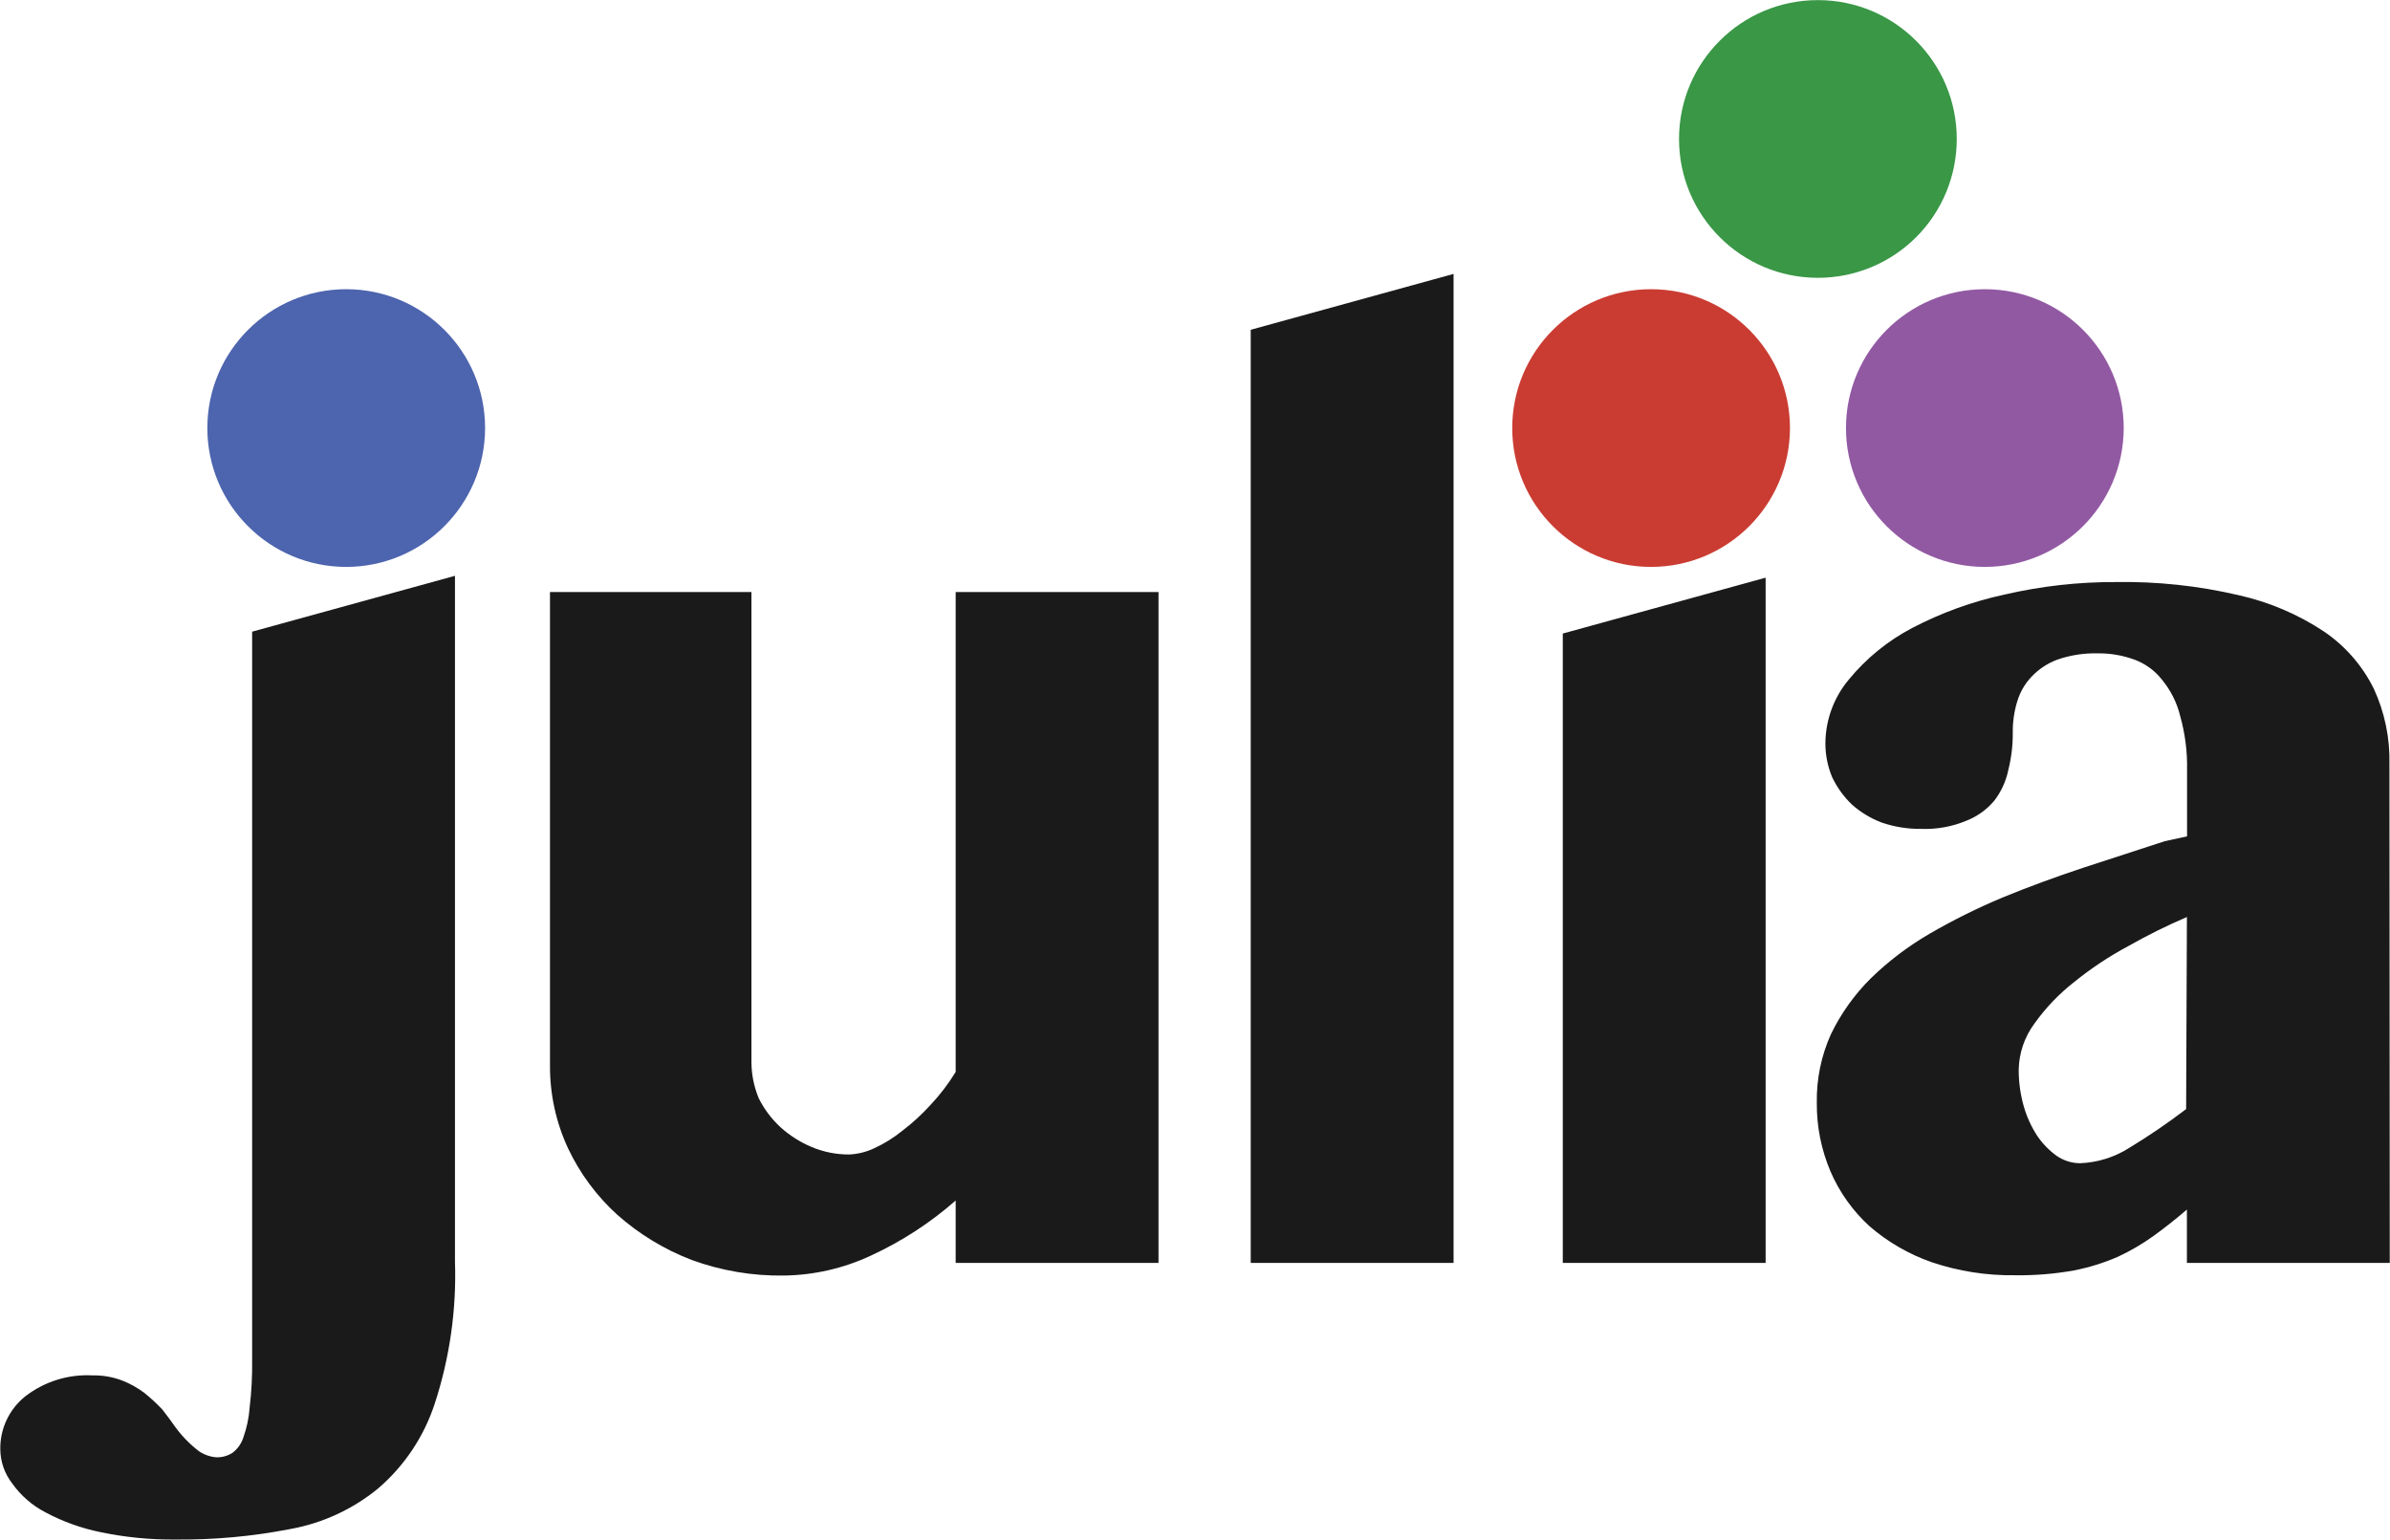
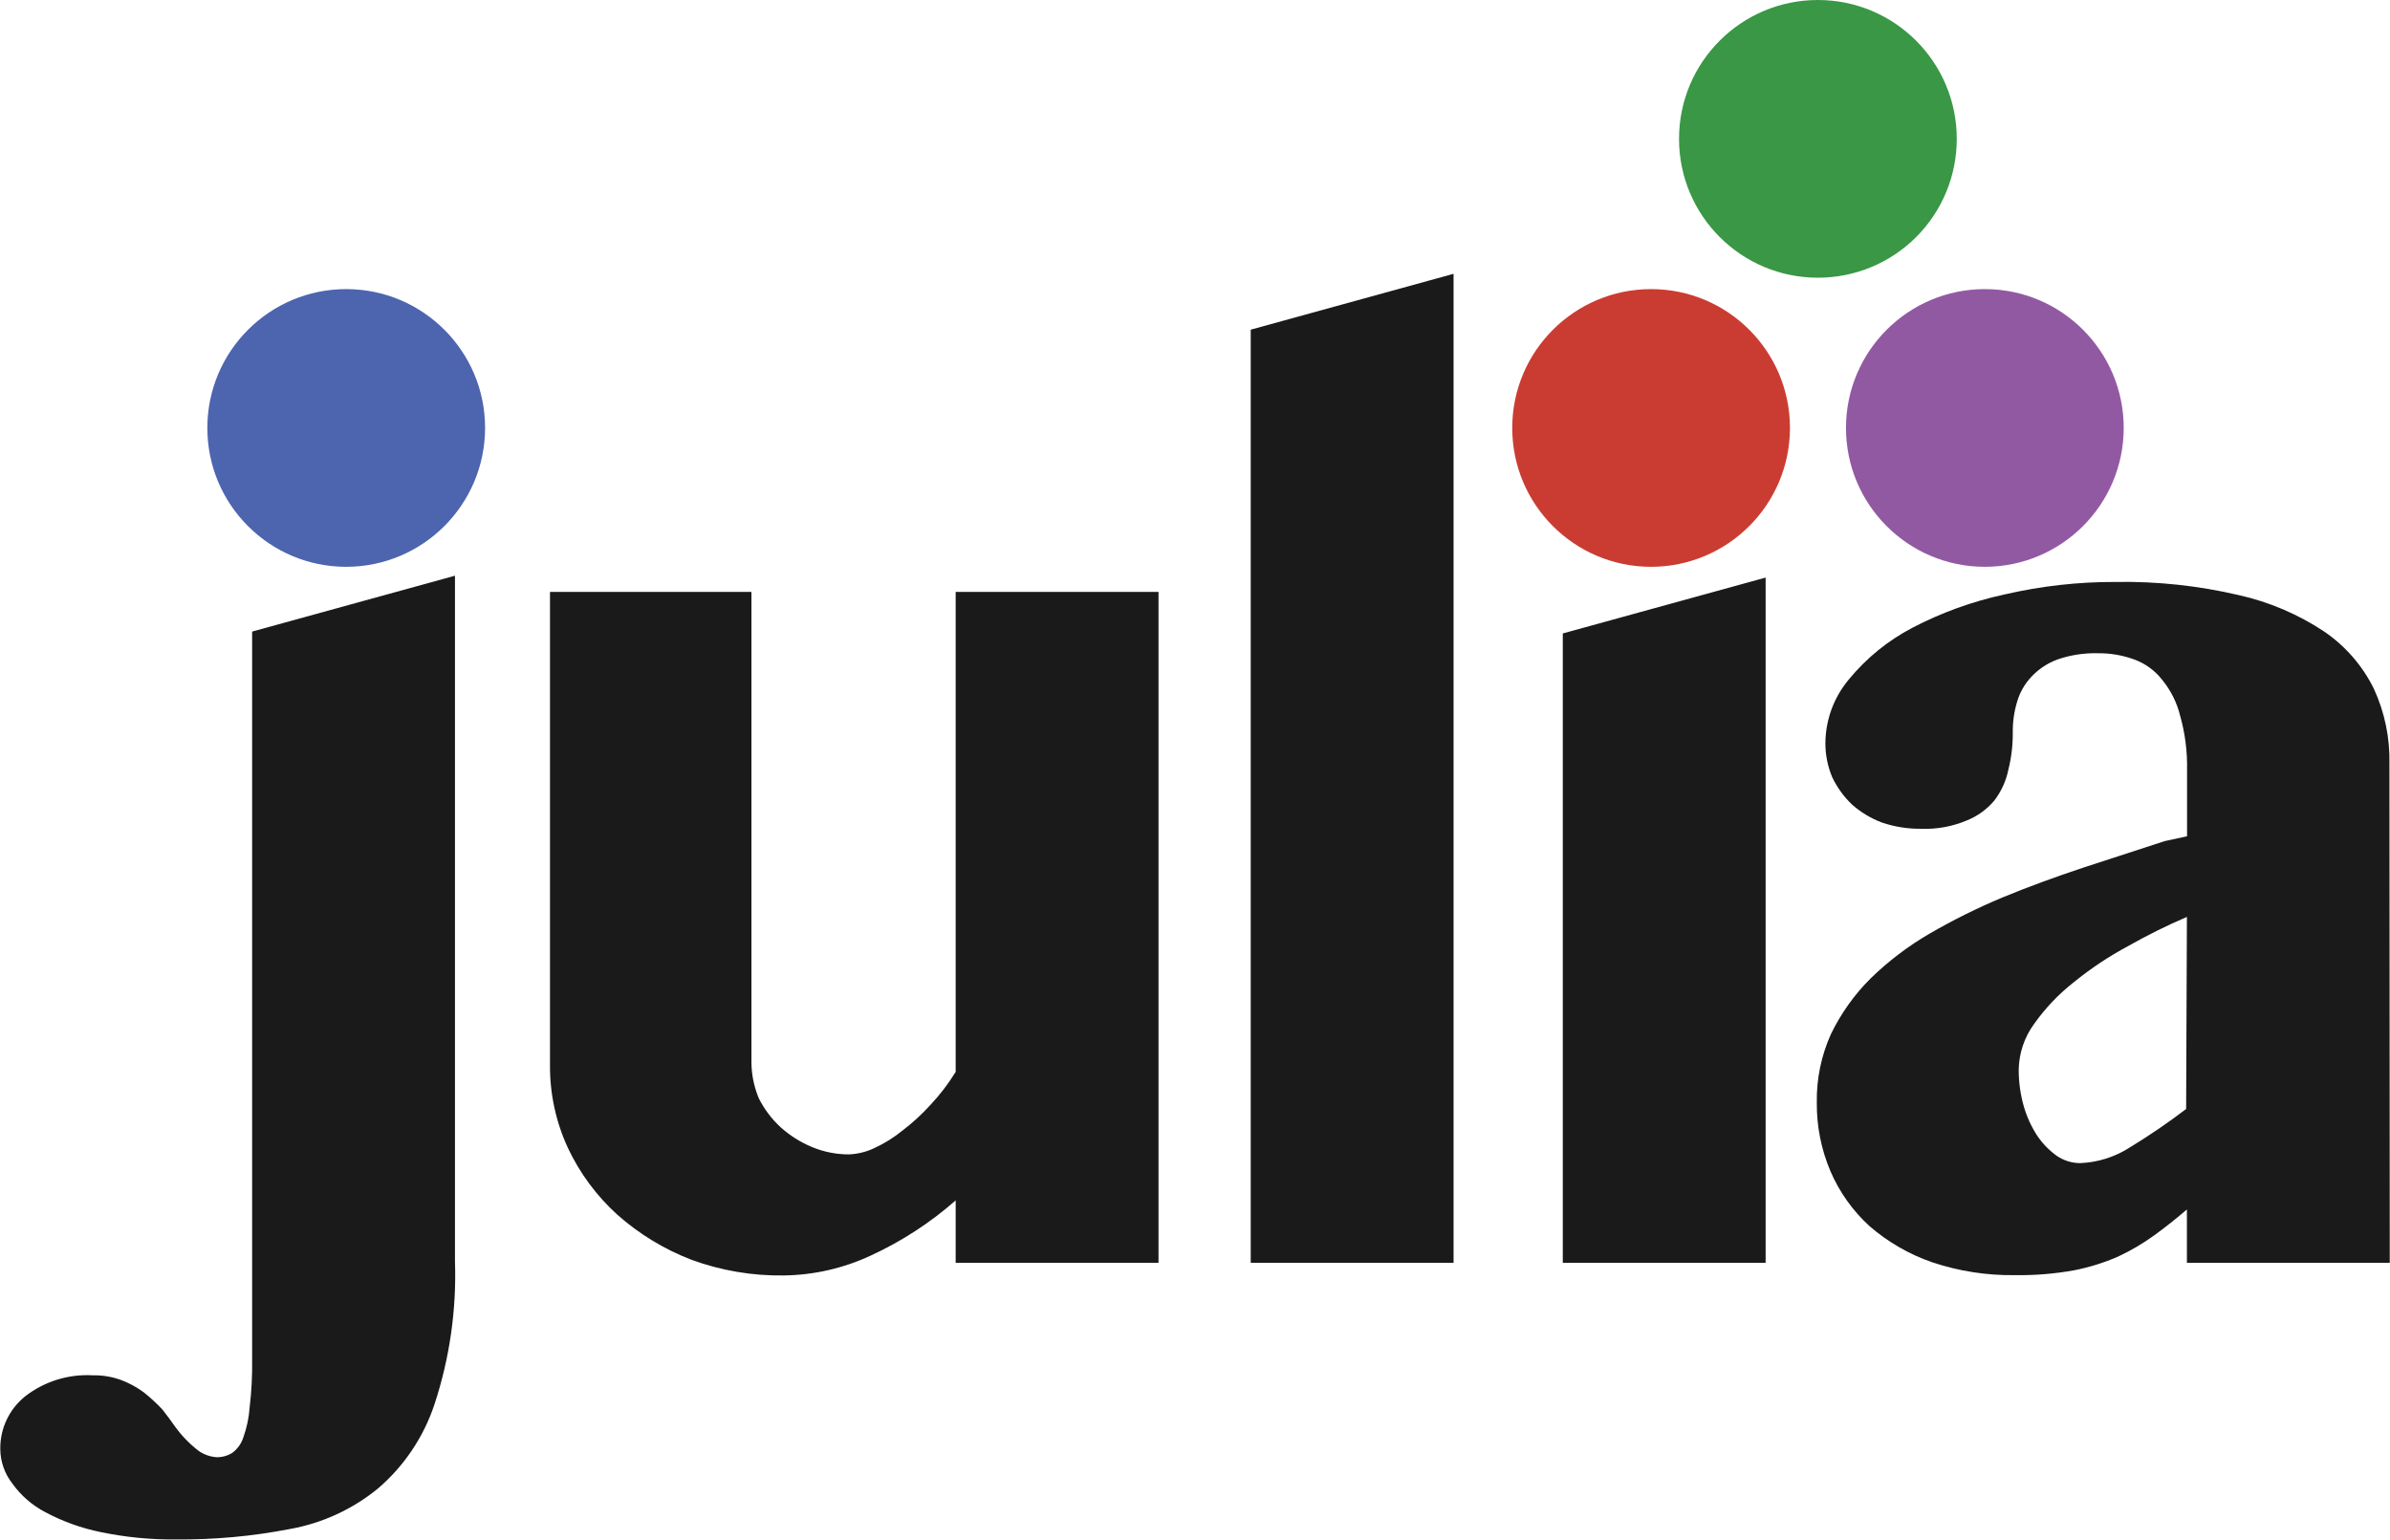
- <svg xmlns="http://www.w3.org/2000/svg" height="1611" viewBox="-.019 0 153.175 98.693" width="2500">
+ <svg xmlns="http://www.w3.org/2000/svg" viewBox="-.019 0 153.175 98.693">
  <path d="m93.14 80.94h-13v-59.81l13-3.58z" fill="#1a1a1a" />
  <path d="m22.17 36.33a8.9 8.9 0 1 1 8.9-8.9 8.91 8.91 0 0 1 -8.9 8.9z" fill="#4d64ae" />
  <path d="m29.14 80.83a26.48 26.48 0 0 1 -1.31 9.17 12.12 12.12 0 0 1 -3.62 5.4 12.33 12.33 0 0 1 -5.64 2.6 36.64 36.64 0 0 1 -7.32.67 22.47 22.47 0 0 1 -4.81-.47 13 13 0 0 1 -3.54-1.27 6 6 0 0 1 -2.14-1.86 3.62 3.62 0 0 1 -.76-2.19 4.26 4.26 0 0 1 1.59-3.38 6.47 6.47 0 0 1 4.33-1.35 5 5 0 0 1 1.87.32 6 6 0 0 1 1.43.79 12 12 0 0 1 1.16 1.07c.31.4.59.77.83 1.12a7.58 7.58 0 0 0 1.51 1.55 2.3 2.3 0 0 0 1.15.4 1.85 1.85 0 0 0 1-.28 2 2 0 0 0 .71-1 7.18 7.18 0 0 0 .4-1.91 23.12 23.12 0 0 0 .16-3.06v-46.67l13-3.58zm19-42.89v30.06a6.14 6.14 0 0 0 .47 2.39 6.45 6.45 0 0 0 1.39 1.85 7 7 0 0 0 2 1.27 6.12 6.12 0 0 0 2.4.48 4.2 4.2 0 0 0 1.61-.4 8.42 8.42 0 0 0 1.8-1.12 13.27 13.27 0 0 0 1.81-1.66 12.92 12.92 0 0 0 1.61-2.11v-30.76h13v43h-13v-4a22.47 22.47 0 0 1 -5.43 3.53 13.62 13.62 0 0 1 -5.59 1.28 16.52 16.52 0 0 1 -5.9-1 15.59 15.59 0 0 1 -4.76-2.89 13.56 13.56 0 0 1 -3.17-4.28 12.41 12.41 0 0 1 -1.15-5.29v-30.35z" fill="#1a1a1a" />
  <path d="m105.79 36.33a8.9 8.9 0 1 1 8.91-8.9 8.91 8.91 0 0 1 -8.91 8.9z" fill="#ca3c32" />
  <path d="m127.18 36.33a8.9 8.9 0 1 1 8.91-8.9 8.91 8.91 0 0 1 -8.91 8.9z" fill="#9259a3" />
  <path d="m116.49 17.8a8.9 8.9 0 1 1 8.9-8.9 8.89 8.89 0 0 1 -8.9 8.9z" fill="#399746" />
  <path d="m100.14 40.6 13-3.58v43.92h-13zm40 18.17a37.64 37.64 0 0 0 -3.77 1.87 21.89 21.89 0 0 0 -3.46 2.3 12.77 12.77 0 0 0 -2.55 2.67 5.12 5.12 0 0 0 -1 2.94 8.53 8.53 0 0 0 .32 2.34 7 7 0 0 0 .87 1.91 5.15 5.15 0 0 0 1.23 1.27 2.67 2.67 0 0 0 1.51.48 6.3 6.3 0 0 0 3.18-1 41.31 41.31 0 0 0 3.62-2.47zm13 22.17h-13v-3.42c-.71.61-1.42 1.17-2.11 1.67a14.2 14.2 0 0 1 -2.3 1.35 13.56 13.56 0 0 1 -2.82.88 19.75 19.75 0 0 1 -3.78.31 16 16 0 0 1 -5.33-.83 12.23 12.23 0 0 1 -4-2.31 10.23 10.23 0 0 1 -2.51-3.53 11 11 0 0 1 -.87-4.37 10.27 10.27 0 0 1 .91-4.42 13.11 13.11 0 0 1 2.55-3.57 19.36 19.36 0 0 1 3.77-2.86 40.26 40.26 0 0 1 4.65-2.31c1.67-.69 3.4-1.32 5.17-1.91l5.25-1.71 1.43-.31v-4.26a11.91 11.91 0 0 0 -.44-3.45 5.82 5.82 0 0 0 -1.15-2.31 4 4 0 0 0 -1.79-1.31 6.6 6.6 0 0 0 -2.34-.4 7.38 7.38 0 0 0 -2.59.4 4.37 4.37 0 0 0 -1.67 1.11 3.94 3.94 0 0 0 -.91 1.59 6.52 6.52 0 0 0 -.28 2 9.51 9.51 0 0 1 -.28 2.35 4.85 4.85 0 0 1 -.91 2 4.47 4.47 0 0 1 -1.79 1.28 6.84 6.84 0 0 1 -2.9.52 7.51 7.51 0 0 1 -2.51-.4 6.16 6.16 0 0 1 -1.91-1.15 6 6 0 0 1 -1.27-1.75 5.59 5.59 0 0 1 -.44-2.18 6.42 6.42 0 0 1 1.51-4.1 13.16 13.16 0 0 1 4.06-3.3 23.45 23.45 0 0 1 5.92-2.14 31.07 31.07 0 0 1 7.12-.8 32.21 32.21 0 0 1 7.87.84 16.37 16.37 0 0 1 5.49 2.34 9.55 9.55 0 0 1 3.18 3.66 10.91 10.91 0 0 1 1 4.81z" fill="#1a1a1a" />
</svg>
